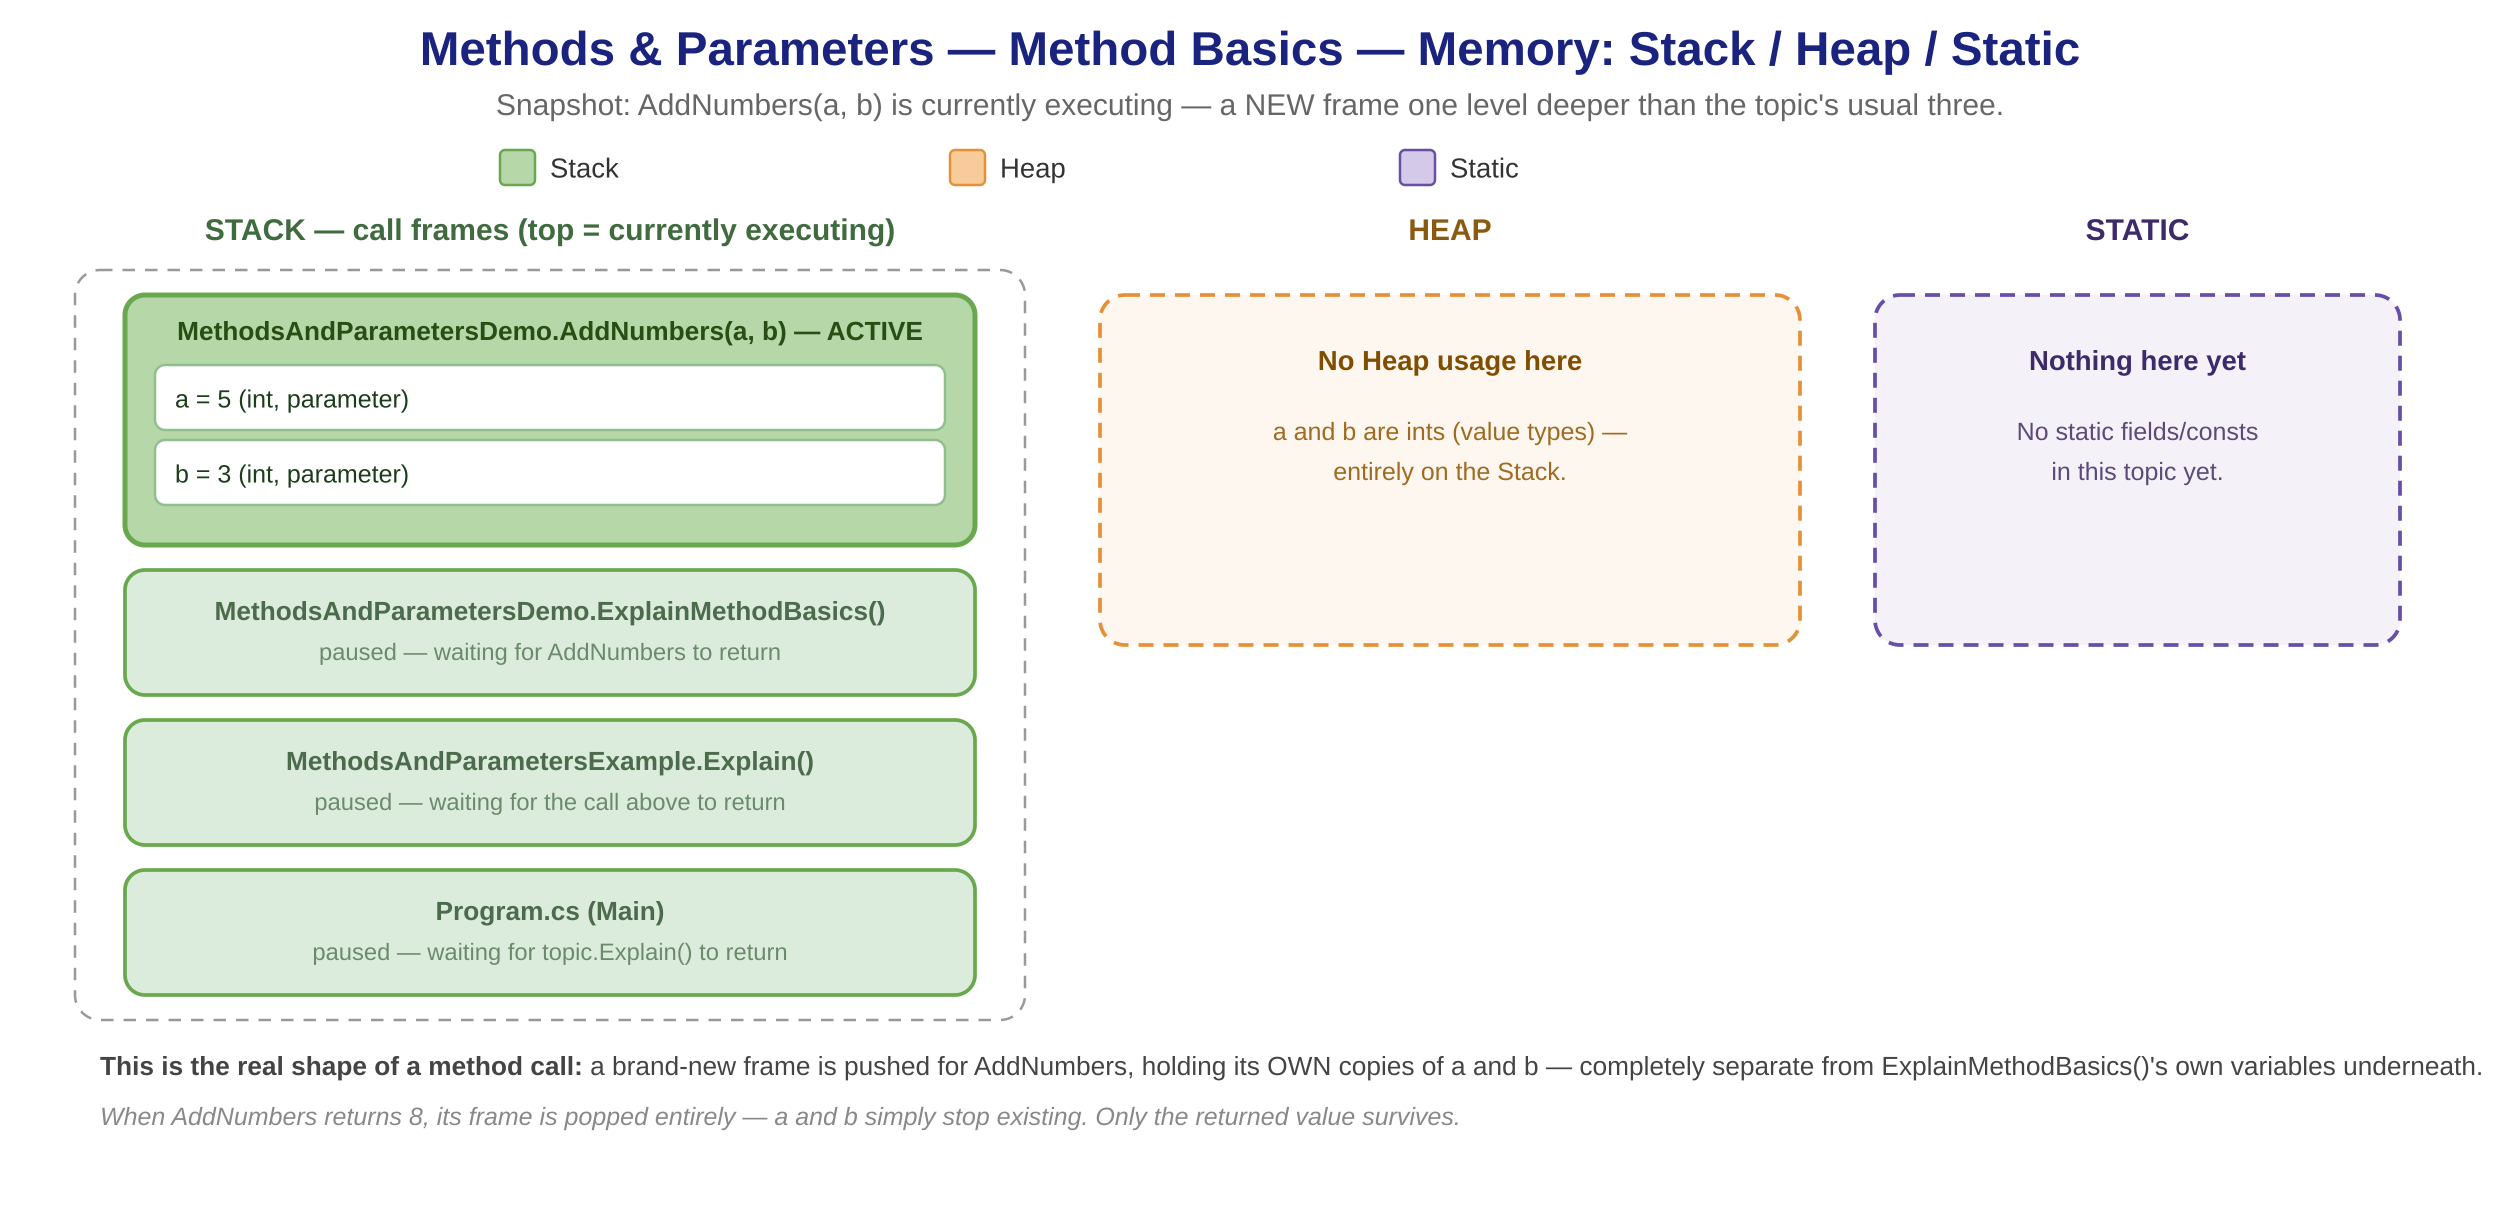
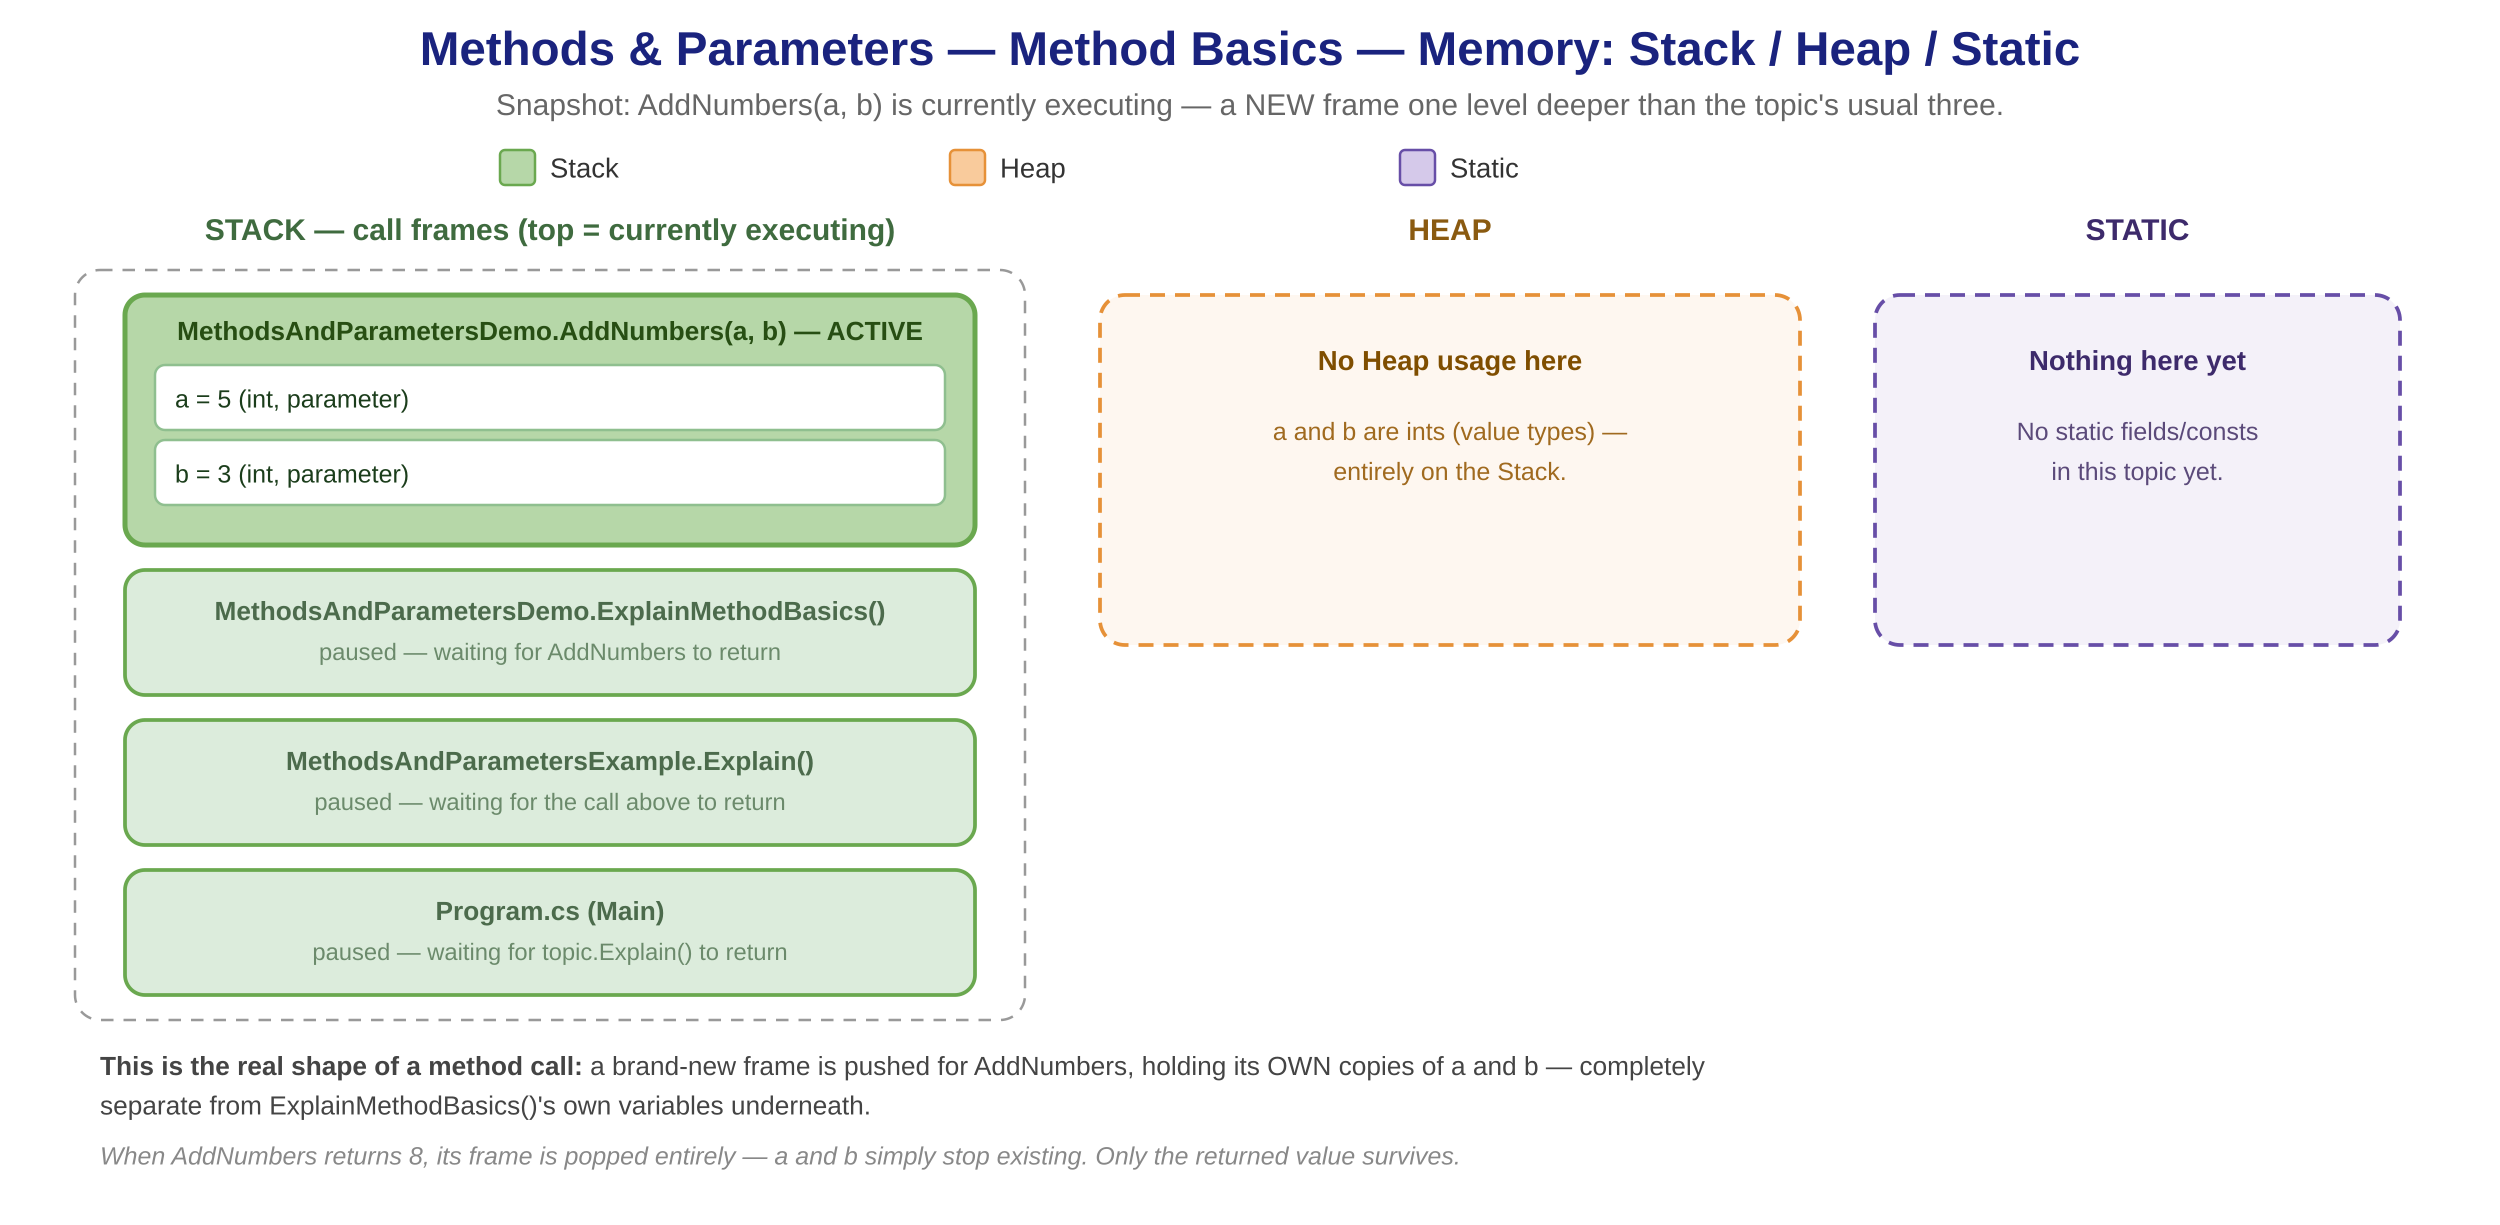
<svg xmlns="http://www.w3.org/2000/svg" viewBox="0 0 1000 490" font-family="Arial, Helvetica, sans-serif">
  <rect x="0" y="0" width="1000" height="490" fill="#ffffff" />
  <text x="500" y="26" text-anchor="middle" font-size="19" font-weight="bold" fill="#1a237e">Methods &amp; Parameters — Method Basics — Memory: Stack / Heap / Static</text>
  <text x="500" y="46" text-anchor="middle" font-size="12" fill="#666">Snapshot: AddNumbers(a, b) is currently executing — a NEW frame one level deeper than the topic's usual three.</text>
  <g font-size="11" fill="#333">
    <rect x="200" y="60" width="14" height="14" rx="2" fill="#b6d7a8" stroke="#6aa84f" />
    <text x="220" y="71">Stack</text>
    <rect x="380" y="60" width="14" height="14" rx="2" fill="#f9cb9c" stroke="#e69138" />
    <text x="400" y="71">Heap</text>
    <rect x="560" y="60" width="14" height="14" rx="2" fill="#d5c9ea" stroke="#674ea7" />
    <text x="580" y="71">Static</text>
  </g>
  <text x="220" y="96" text-anchor="middle" font-size="12" font-weight="bold" fill="#3f6b3f">STACK — call frames (top = currently executing)</text>
  <text x="580" y="96" text-anchor="middle" font-size="12" font-weight="bold" fill="#8a5a10">HEAP</text>
  <text x="855" y="96" text-anchor="middle" font-size="12" font-weight="bold" fill="#3d2a6b">STATIC</text>
  <rect x="30" y="108" width="380" height="300" rx="10" fill="none" stroke="#999" stroke-width="1" stroke-dasharray="5 4" />
  <rect x="50" y="118" width="340" height="100" rx="8" fill="#b6d7a8" stroke="#6aa84f" stroke-width="2" />
  <text x="220" y="136" text-anchor="middle" font-size="10.5" font-weight="bold" fill="#274e13">MethodsAndParametersDemo.AddNumbers(a, b) — ACTIVE</text>
  <rect x="62" y="146" width="316" height="26" rx="4" fill="#ffffff" stroke="#8fbf8f" />
  <text x="70" y="163" font-size="10" fill="#1b3d1b">a = 5  (int, parameter)</text>
  <rect x="62" y="176" width="316" height="26" rx="4" fill="#ffffff" stroke="#8fbf8f" />
  <text x="70" y="193" font-size="10" fill="#1b3d1b">b = 3  (int, parameter)</text>
  <rect x="50" y="228" width="340" height="50" rx="8" fill="#dcecdc" stroke="#6aa84f" stroke-width="1.5" />
  <text x="220" y="248" text-anchor="middle" font-size="10.5" font-weight="bold" fill="#4c6b4c">MethodsAndParametersDemo.ExplainMethodBasics()</text>
  <text x="220" y="264" text-anchor="middle" font-size="9.5" fill="#6b8a6b">paused — waiting for AddNumbers to return</text>
  <rect x="50" y="288" width="340" height="50" rx="8" fill="#dcecdc" stroke="#6aa84f" stroke-width="1.5" />
  <text x="220" y="308" text-anchor="middle" font-size="10.5" font-weight="bold" fill="#4c6b4c">MethodsAndParametersExample.Explain()</text>
  <text x="220" y="324" text-anchor="middle" font-size="9.5" fill="#6b8a6b">paused — waiting for the call above to return</text>
  <rect x="50" y="348" width="340" height="50" rx="8" fill="#dcecdc" stroke="#6aa84f" stroke-width="1.5" />
  <text x="220" y="368" text-anchor="middle" font-size="10.5" font-weight="bold" fill="#4c6b4c">Program.cs (Main)</text>
  <text x="220" y="384" text-anchor="middle" font-size="9.5" fill="#6b8a6b">paused — waiting for topic.Explain() to return</text>
  <rect x="440" y="118" width="280" height="140" rx="10" fill="#f9cb9c" fill-opacity="0.15" stroke="#e69138" stroke-width="1.5" stroke-dasharray="6 4" />
  <text x="580" y="148" text-anchor="middle" font-size="11" font-weight="bold" fill="#7f4e00">No Heap usage here</text>
  <text x="580" y="176" text-anchor="middle" font-size="10" fill="#a06a1f">a and b are ints (value types) —</text>
  <text x="580" y="192" text-anchor="middle" font-size="10" fill="#a06a1f">entirely on the Stack.</text>
  <rect x="750" y="118" width="210" height="140" rx="10" fill="#d5c9ea" fill-opacity="0.25" stroke="#674ea7" stroke-width="1.5" stroke-dasharray="6 4" />
  <text x="855" y="148" text-anchor="middle" font-size="11" font-weight="bold" fill="#3d2a6b">Nothing here yet</text>
  <text x="855" y="176" text-anchor="middle" font-size="10" fill="#5b4a7a">No static fields/consts</text>
  <text x="855" y="192" text-anchor="middle" font-size="10" fill="#5b4a7a">in this topic yet.</text>
  <text x="40" y="430" font-size="10.5" fill="#444">
-     <tspan font-weight="bold">This is the real shape of a method call:</tspan> a brand-new frame is pushed for AddNumbers, holding its OWN copies of a and b — completely separate from ExplainMethodBasics()'s own variables underneath.</text>
-   <text x="40" y="450" font-size="10" font-style="italic" fill="#888">When AddNumbers returns 8, its frame is popped entirely — a and b simply stop existing. Only the returned value survives.</text>
+     <tspan x="40" dy="0">
+       <tspan font-weight="bold">This is the real shape of a method call:</tspan> a brand-new frame is pushed for AddNumbers, holding its OWN copies of a and b — completely</tspan>
+     <tspan x="40" dy="15.8">separate from ExplainMethodBasics()'s own variables underneath.</tspan>
+   </text>
+   <text x="40" y="465.8" font-size="10" font-style="italic" fill="#888">When AddNumbers returns 8, its frame is popped entirely — a and b simply stop existing. Only the returned value survives.</text>
</svg>
